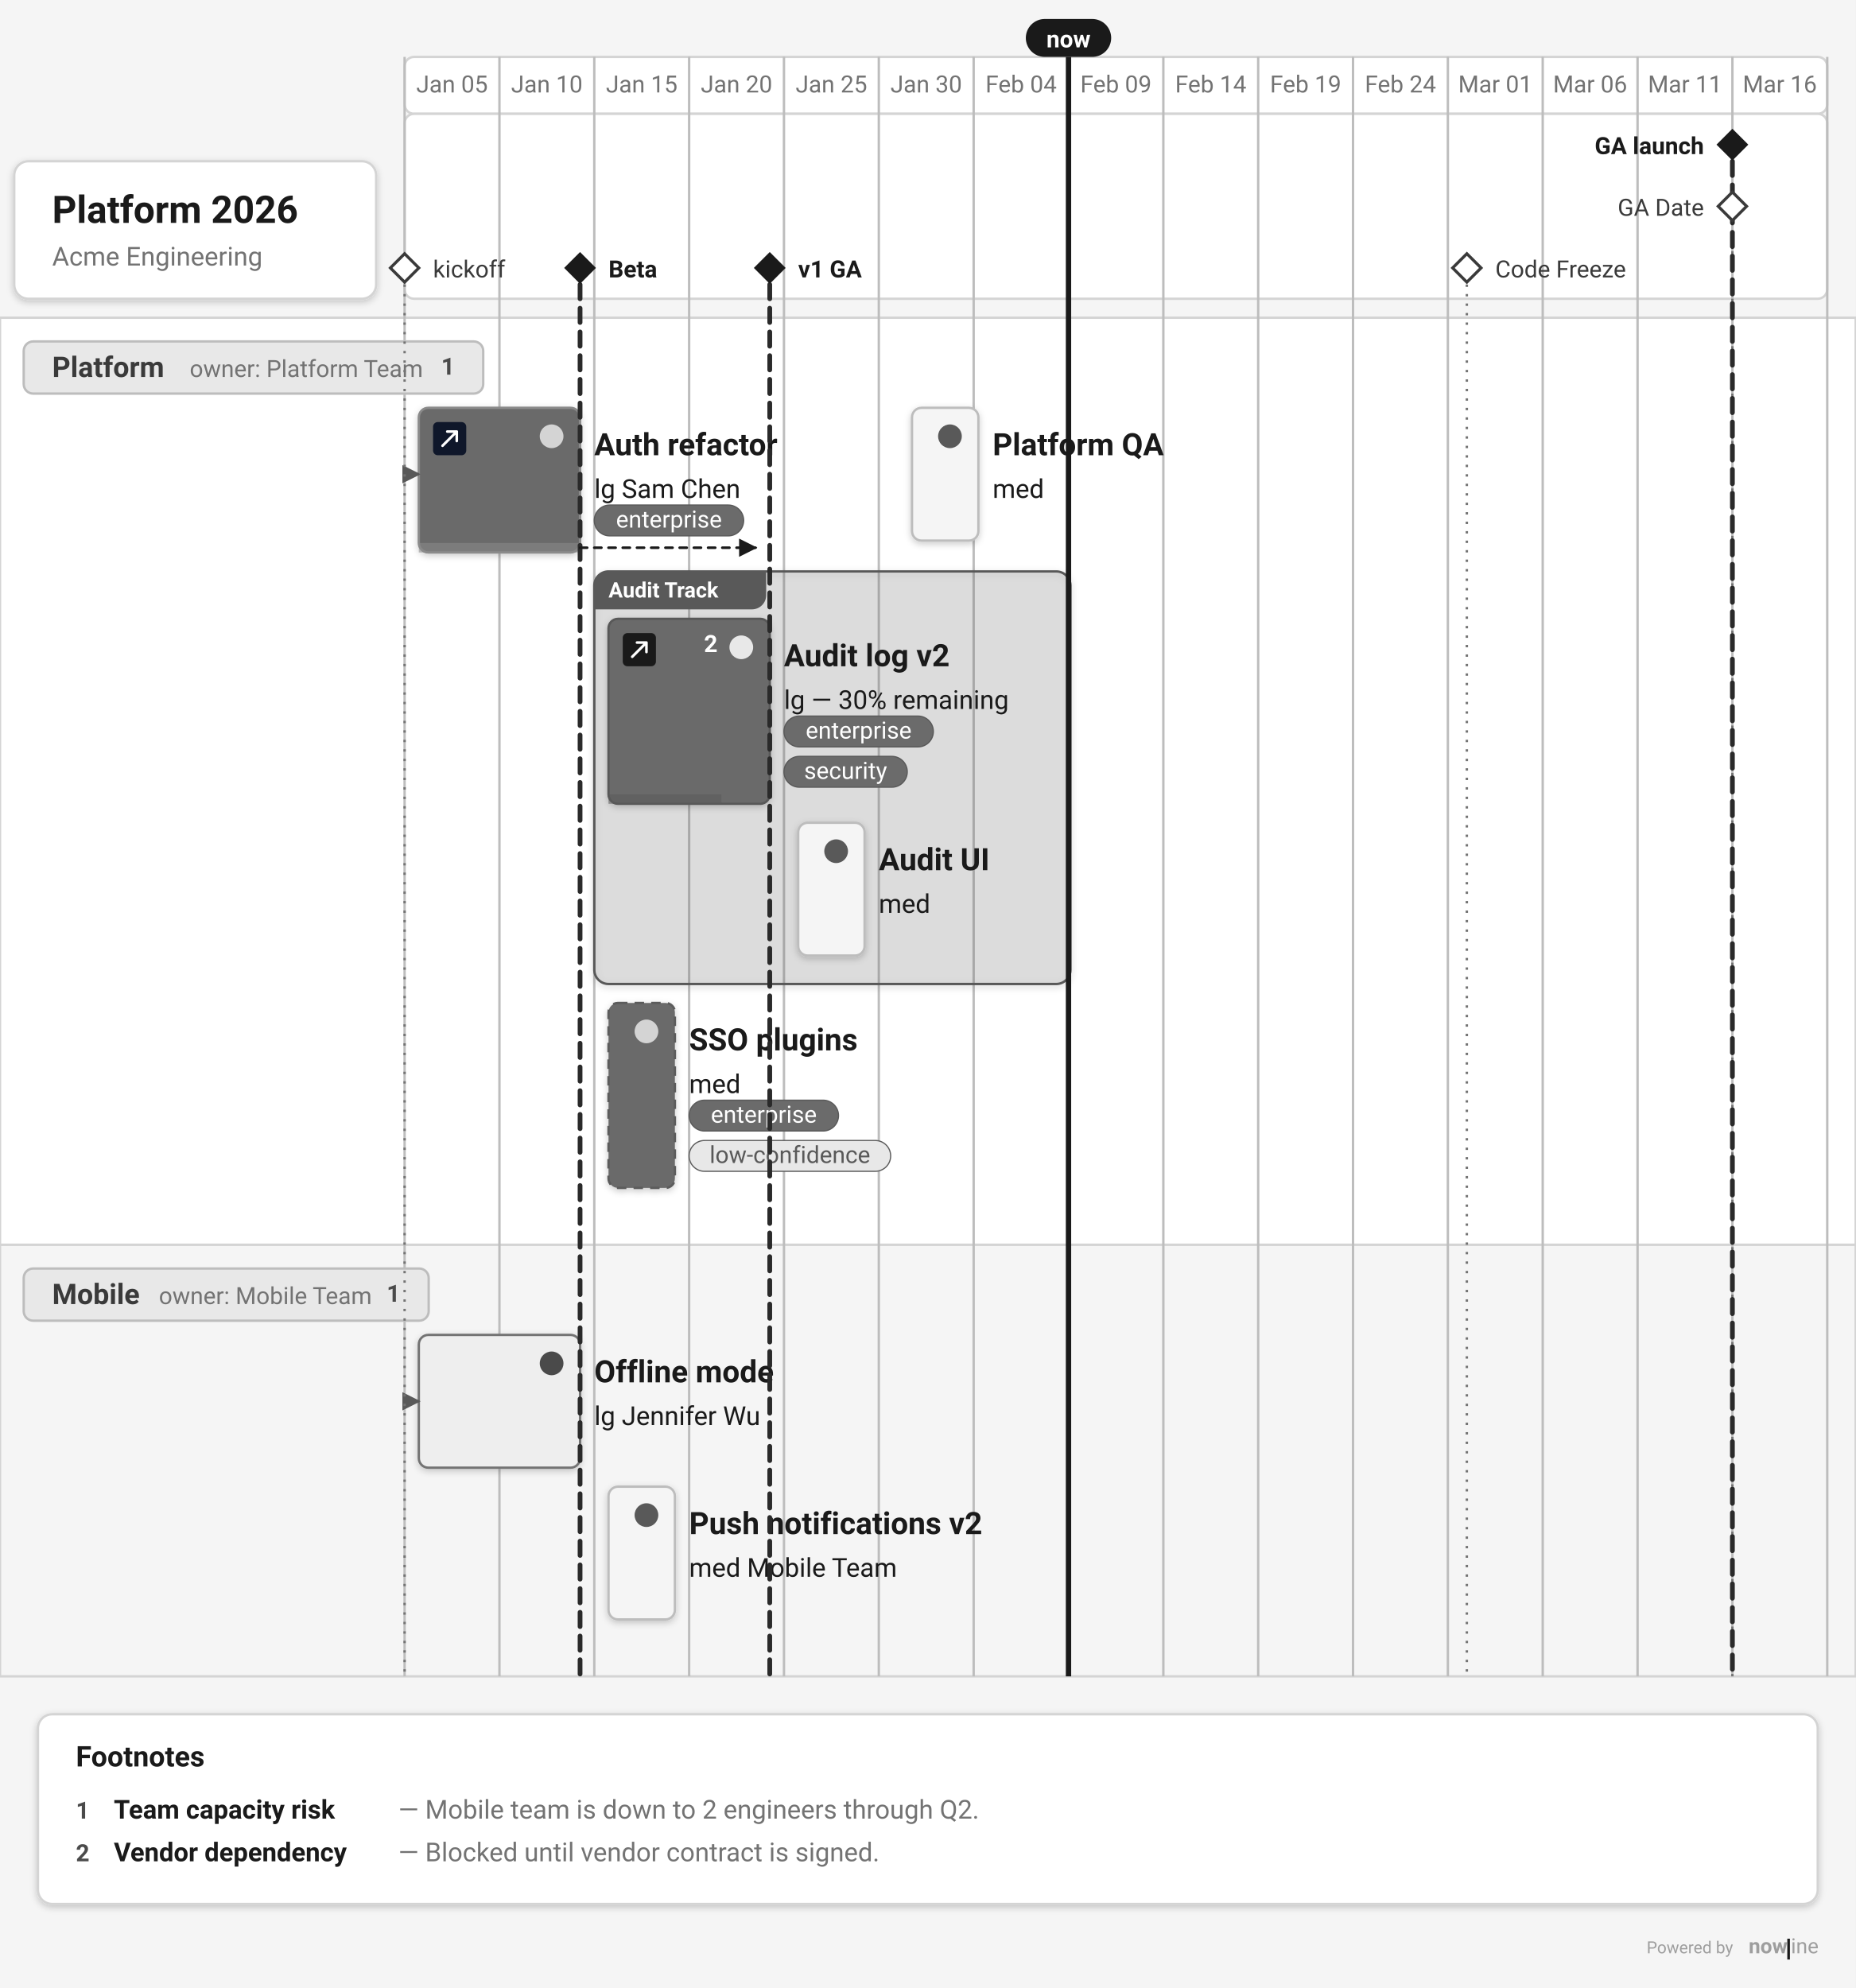
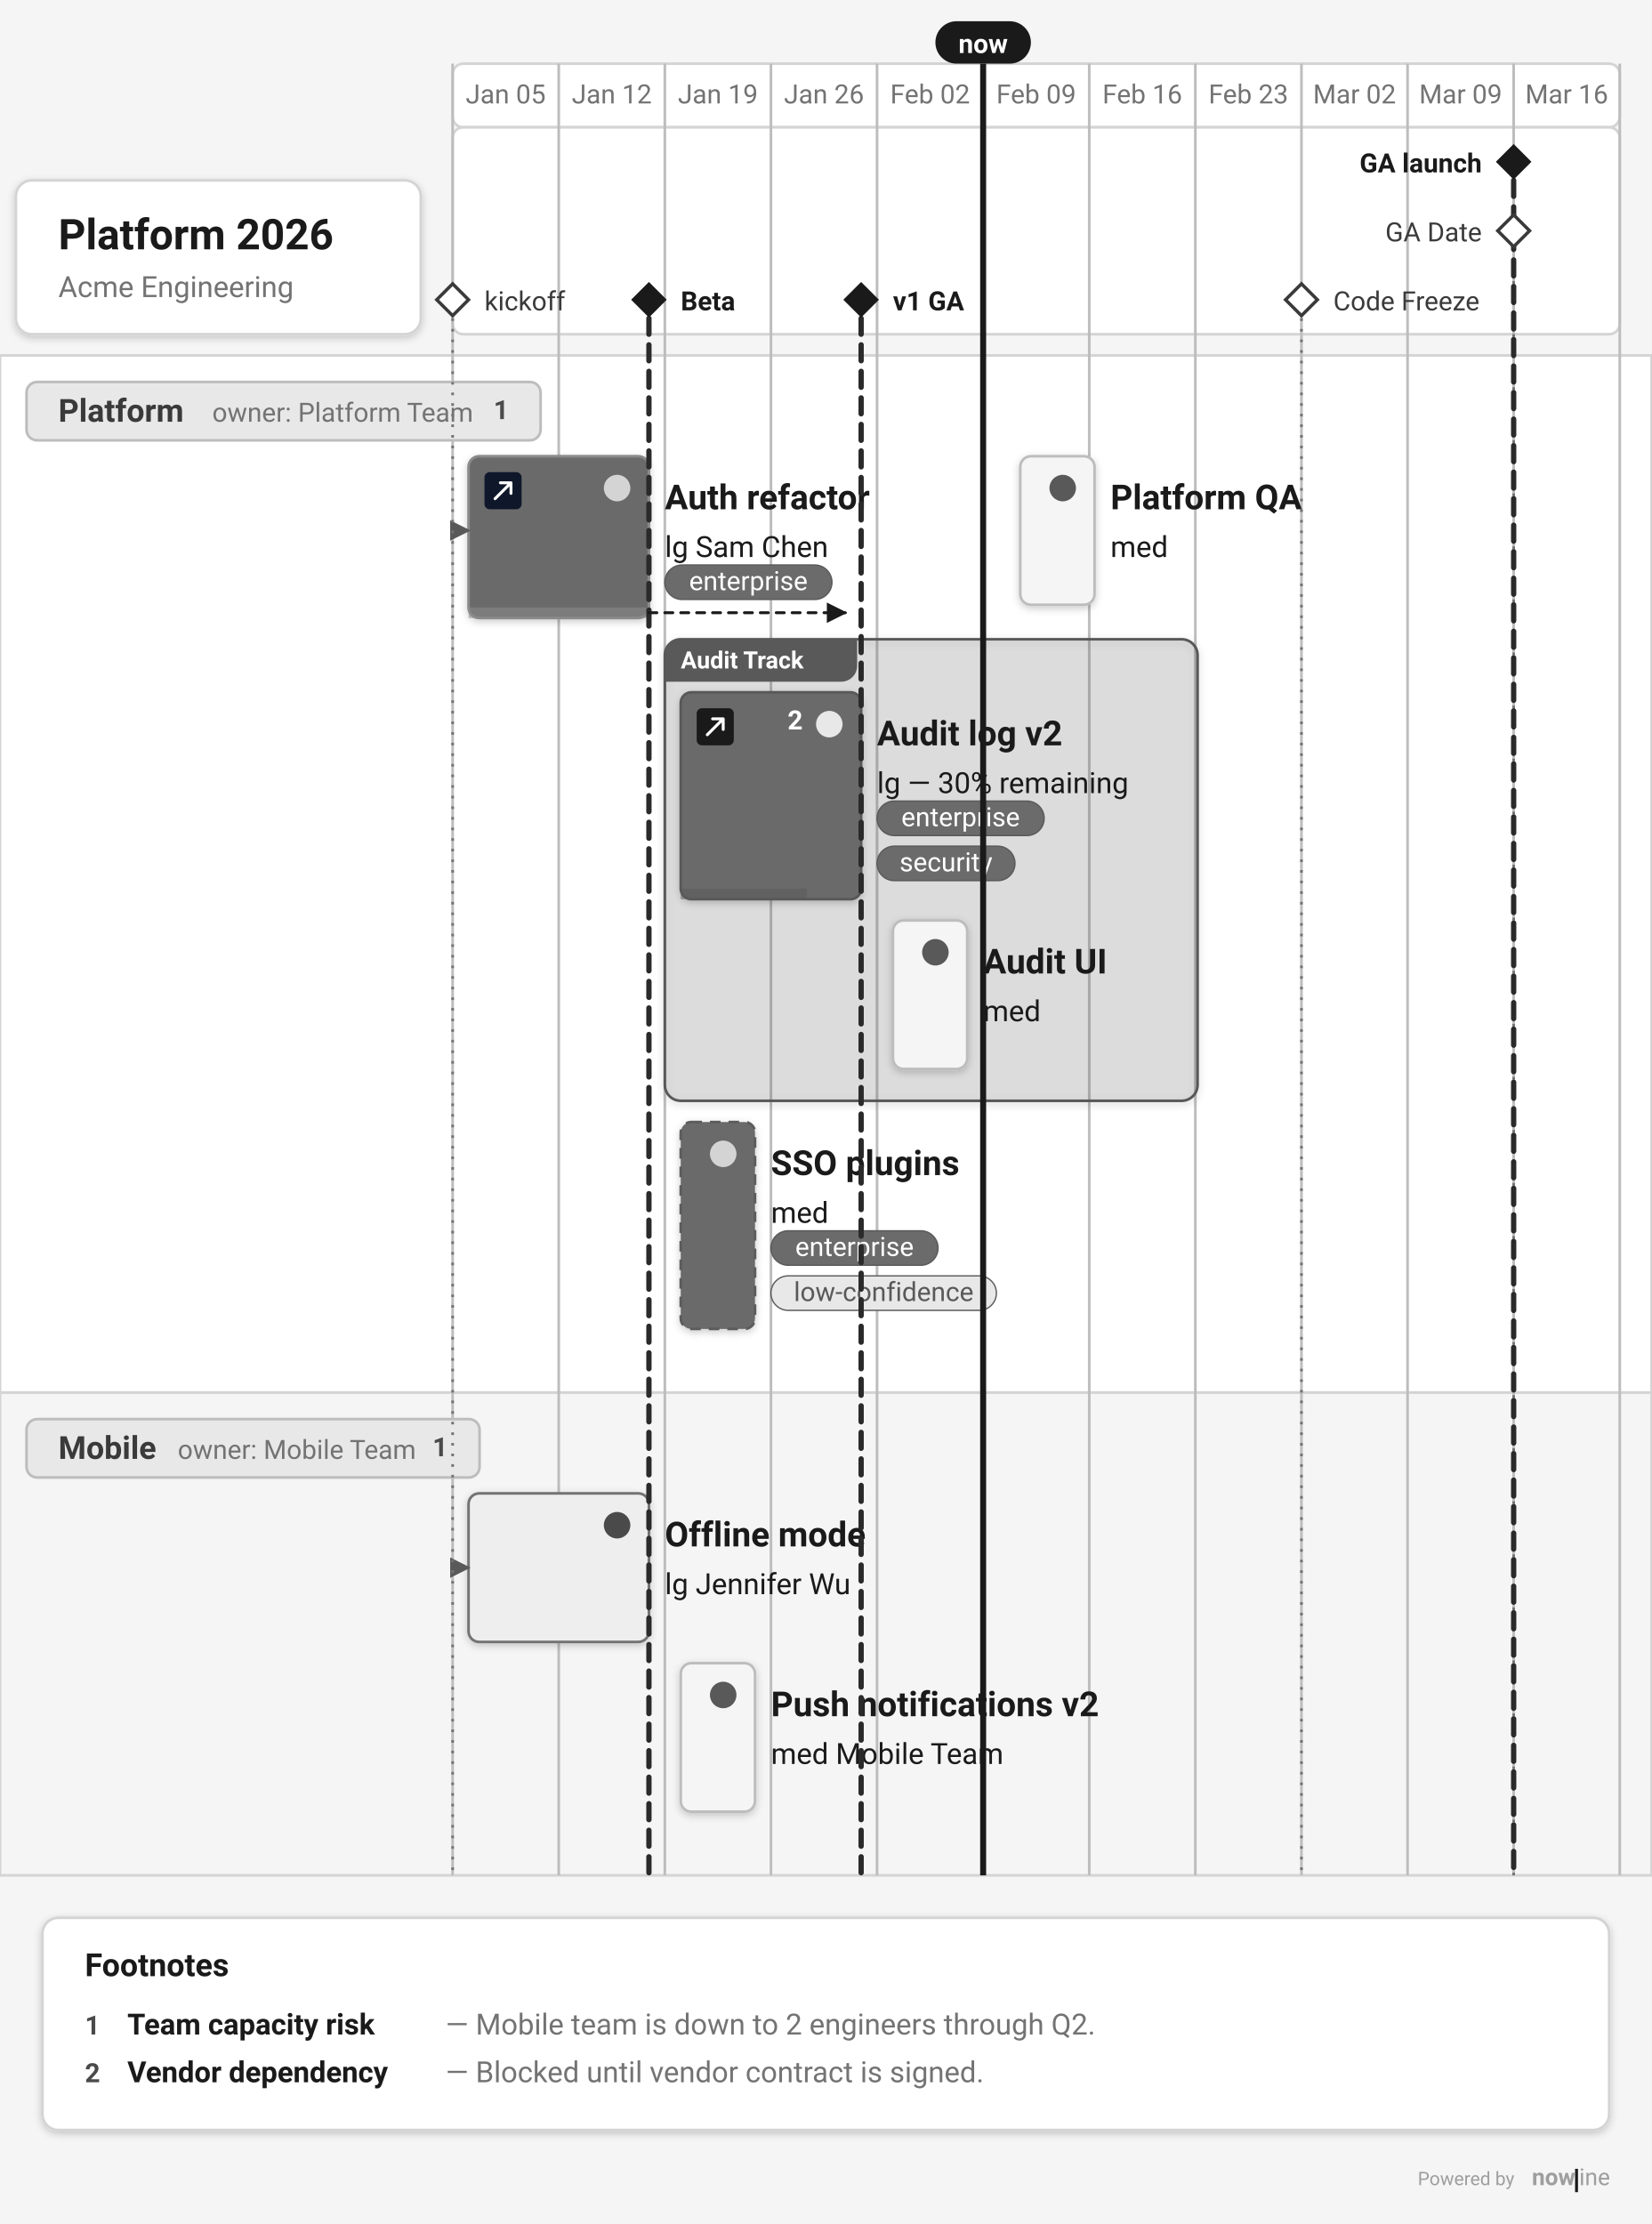
- <svg xmlns="http://www.w3.org/2000/svg" data-generator="nowline" data-theme="grayscale" height="838.44" viewBox="0 0 782.64 838.44" width="782.64">
+ <svg xmlns="http://www.w3.org/2000/svg" data-generator="nowline" data-theme="grayscale" height="838.44" viewBox="0 0 622.64 838.44" width="622.64">
  <defs>
    <filter height="200%" id="nl-0-root-shadow-subtle" width="200%" x="-50%" y="-50%">
      <feGaussianBlur in="SourceAlpha" stdDeviation="1.5" />
      <feOffset dx="0" dy="1" result="offsetblur" />
      <feComponentTransfer>
        <feFuncA type="linear" slope="0.2" />
      </feComponentTransfer>
      <feMerge>
        <feMergeNode />
        <feMergeNode in="SourceGraphic" />
      </feMerge>
    </filter>
    <filter height="200%" id="nl-0-root-shadow-soft" width="200%" x="-50%" y="-50%">
      <feGaussianBlur in="SourceAlpha" stdDeviation="5" />
      <feOffset dx="0" dy="3" result="offsetblur" />
      <feComponentTransfer>
        <feFuncA type="linear" slope="0.3" />
      </feComponentTransfer>
      <feMerge>
        <feMergeNode />
        <feMergeNode in="SourceGraphic" />
      </feMerge>
    </filter>
    <filter height="200%" id="nl-0-root-shadow-hard" width="200%" x="-50%" y="-50%">
      <feGaussianBlur in="SourceAlpha" stdDeviation="0" />
      <feOffset dx="2" dy="2" result="offsetblur" />
      <feComponentTransfer>
        <feFuncA type="linear" slope="0.45" />
      </feComponentTransfer>
      <feMerge>
        <feMergeNode />
        <feMergeNode in="SourceGraphic" />
      </feMerge>
    </filter>
    <marker id="nl-0-root-arrow" viewBox="0 0 10 10" refX="9" refY="5" markerWidth="7" markerHeight="7" orient="auto">
      <path d="M 0 0 L 10 5 L 0 10 z" fill="#595959" />
    </marker>
    <marker id="nl-0-root-arrow-light" viewBox="0 0 10 10" refX="9" refY="5" markerWidth="7" markerHeight="7" orient="auto">
      <path d="M 0 0 L 10 5 L 0 10 z" fill="#9e9e9e" />
    </marker>
    <marker id="nl-0-root-arrow-dark" viewBox="0 0 10 10" refX="9" refY="5" markerWidth="7" markerHeight="7" orient="auto">
      <path d="M 0 0 L 10 5 L 0 10 z" fill="#1a1a1a" />
    </marker>
  </defs>
-   <rect fill="#f5f5f5" height="838.44" width="782.64" x="0" y="0" />
+   <rect fill="#f5f5f5" height="838.44" width="622.64" x="0" y="0" />
  <g data-layer="timeline">
-     <rect fill="#ffffff" height="24" rx="4" ry="4" stroke="#d4d4d4" stroke-width="1" width="600" x="170.64" y="24" />
-     <rect fill="#ffffff" height="78" rx="4" ry="4" stroke="#d4d4d4" stroke-width="1" width="600" x="170.64" y="48" />
+     <rect fill="#ffffff" height="24" rx="4" ry="4" stroke="#d4d4d4" stroke-width="1" width="440" x="170.64" y="24" />
+     <rect fill="#ffffff" height="78" rx="4" ry="4" stroke="#d4d4d4" stroke-width="1" width="440" x="170.64" y="48" />
    <text fill="#737373" font-family="system-ui, -apple-system, &quot;Segoe UI&quot;, Roboto, sans-serif" font-size="10" text-anchor="middle" x="190.64" y="39">Jan 05</text>
-     <text fill="#737373" font-family="system-ui, -apple-system, &quot;Segoe UI&quot;, Roboto, sans-serif" font-size="10" text-anchor="middle" x="230.64" y="39">Jan 10</text>
-     <text fill="#737373" font-family="system-ui, -apple-system, &quot;Segoe UI&quot;, Roboto, sans-serif" font-size="10" text-anchor="middle" x="270.64" y="39">Jan 15</text>
-     <text fill="#737373" font-family="system-ui, -apple-system, &quot;Segoe UI&quot;, Roboto, sans-serif" font-size="10" text-anchor="middle" x="310.64" y="39">Jan 20</text>
-     <text fill="#737373" font-family="system-ui, -apple-system, &quot;Segoe UI&quot;, Roboto, sans-serif" font-size="10" text-anchor="middle" x="350.64" y="39">Jan 25</text>
-     <text fill="#737373" font-family="system-ui, -apple-system, &quot;Segoe UI&quot;, Roboto, sans-serif" font-size="10" text-anchor="middle" x="390.64" y="39">Jan 30</text>
-     <text fill="#737373" font-family="system-ui, -apple-system, &quot;Segoe UI&quot;, Roboto, sans-serif" font-size="10" text-anchor="middle" x="430.64" y="39">Feb 04</text>
-     <text fill="#737373" font-family="system-ui, -apple-system, &quot;Segoe UI&quot;, Roboto, sans-serif" font-size="10" text-anchor="middle" x="470.64" y="39">Feb 09</text>
-     <text fill="#737373" font-family="system-ui, -apple-system, &quot;Segoe UI&quot;, Roboto, sans-serif" font-size="10" text-anchor="middle" x="510.64" y="39">Feb 14</text>
-     <text fill="#737373" font-family="system-ui, -apple-system, &quot;Segoe UI&quot;, Roboto, sans-serif" font-size="10" text-anchor="middle" x="550.64" y="39">Feb 19</text>
-     <text fill="#737373" font-family="system-ui, -apple-system, &quot;Segoe UI&quot;, Roboto, sans-serif" font-size="10" text-anchor="middle" x="590.64" y="39">Feb 24</text>
-     <text fill="#737373" font-family="system-ui, -apple-system, &quot;Segoe UI&quot;, Roboto, sans-serif" font-size="10" text-anchor="middle" x="630.64" y="39">Mar 01</text>
-     <text fill="#737373" font-family="system-ui, -apple-system, &quot;Segoe UI&quot;, Roboto, sans-serif" font-size="10" text-anchor="middle" x="670.64" y="39">Mar 06</text>
-     <text fill="#737373" font-family="system-ui, -apple-system, &quot;Segoe UI&quot;, Roboto, sans-serif" font-size="10" text-anchor="middle" x="710.64" y="39">Mar 11</text>
-     <text fill="#737373" font-family="system-ui, -apple-system, &quot;Segoe UI&quot;, Roboto, sans-serif" font-size="10" text-anchor="middle" x="750.64" y="39">Mar 16</text>
+     <text fill="#737373" font-family="system-ui, -apple-system, &quot;Segoe UI&quot;, Roboto, sans-serif" font-size="10" text-anchor="middle" x="230.64" y="39">Jan 12</text>
+     <text fill="#737373" font-family="system-ui, -apple-system, &quot;Segoe UI&quot;, Roboto, sans-serif" font-size="10" text-anchor="middle" x="270.64" y="39">Jan 19</text>
+     <text fill="#737373" font-family="system-ui, -apple-system, &quot;Segoe UI&quot;, Roboto, sans-serif" font-size="10" text-anchor="middle" x="310.64" y="39">Jan 26</text>
+     <text fill="#737373" font-family="system-ui, -apple-system, &quot;Segoe UI&quot;, Roboto, sans-serif" font-size="10" text-anchor="middle" x="350.64" y="39">Feb 02</text>
+     <text fill="#737373" font-family="system-ui, -apple-system, &quot;Segoe UI&quot;, Roboto, sans-serif" font-size="10" text-anchor="middle" x="390.64" y="39">Feb 09</text>
+     <text fill="#737373" font-family="system-ui, -apple-system, &quot;Segoe UI&quot;, Roboto, sans-serif" font-size="10" text-anchor="middle" x="430.64" y="39">Feb 16</text>
+     <text fill="#737373" font-family="system-ui, -apple-system, &quot;Segoe UI&quot;, Roboto, sans-serif" font-size="10" text-anchor="middle" x="470.64" y="39">Feb 23</text>
+     <text fill="#737373" font-family="system-ui, -apple-system, &quot;Segoe UI&quot;, Roboto, sans-serif" font-size="10" text-anchor="middle" x="510.64" y="39">Mar 02</text>
+     <text fill="#737373" font-family="system-ui, -apple-system, &quot;Segoe UI&quot;, Roboto, sans-serif" font-size="10" text-anchor="middle" x="550.64" y="39">Mar 09</text>
+     <text fill="#737373" font-family="system-ui, -apple-system, &quot;Segoe UI&quot;, Roboto, sans-serif" font-size="10" text-anchor="middle" x="590.64" y="39">Mar 16</text>
  </g>
  <g data-id="platform" data-layer="swimlane-bg">
-     <rect fill="#ffffff" height="391" stroke="#d4d4d4" stroke-width="1" width="782.64" x="0" y="134" />
+     <rect fill="#ffffff" height="391" stroke="#d4d4d4" stroke-width="1" width="622.64" x="0" y="134" />
  </g>
  <g data-id="mobile" data-layer="swimlane-bg">
-     <rect fill="#f5f5f5" height="182" stroke="#d4d4d4" stroke-width="1" width="782.64" x="0" y="525" />
+     <rect fill="#f5f5f5" height="182" stroke="#d4d4d4" stroke-width="1" width="622.64" x="0" y="525" />
  </g>
  <g data-layer="grid">
    <line stroke="#bdbdbd" stroke-width="1" x1="170.64" x2="170.64" y1="24" y2="707" />
    <line stroke="#bdbdbd" stroke-width="1" x1="210.64" x2="210.64" y1="24" y2="707" />
    <line stroke="#bdbdbd" stroke-width="1" x1="250.64" x2="250.64" y1="24" y2="707" />
    <line stroke="#bdbdbd" stroke-width="1" x1="290.64" x2="290.64" y1="24" y2="707" />
    <line stroke="#bdbdbd" stroke-width="1" x1="330.64" x2="330.64" y1="24" y2="707" />
    <line stroke="#bdbdbd" stroke-width="1" x1="370.64" x2="370.64" y1="24" y2="707" />
    <line stroke="#bdbdbd" stroke-width="1" x1="410.64" x2="410.64" y1="24" y2="707" />
    <line stroke="#bdbdbd" stroke-width="1" x1="450.64" x2="450.64" y1="24" y2="707" />
    <line stroke="#bdbdbd" stroke-width="1" x1="490.64" x2="490.64" y1="24" y2="707" />
    <line stroke="#bdbdbd" stroke-width="1" x1="530.64" x2="530.64" y1="24" y2="707" />
    <line stroke="#bdbdbd" stroke-width="1" x1="570.64" x2="570.64" y1="24" y2="707" />
    <line stroke="#bdbdbd" stroke-width="1" x1="610.64" x2="610.64" y1="24" y2="707" />
-     <line stroke="#bdbdbd" stroke-width="1" x1="650.64" x2="650.64" y1="24" y2="707" />
-     <line stroke="#bdbdbd" stroke-width="1" x1="690.64" x2="690.64" y1="24" y2="707" />
-     <line stroke="#bdbdbd" stroke-width="1" x1="730.64" x2="730.64" y1="24" y2="707" />
-     <line stroke="#bdbdbd" stroke-width="1" x1="770.64" x2="770.64" y1="24" y2="707" />
  </g>
  <g data-id="platform" data-layer="swimlane">
    <rect fill="#e8e8e8" height="22" rx="4" ry="4" stroke="#bdbdbd" stroke-width="1" width="193.8" x="10" y="144" />
    <text fill="#3a3a3a" font-family="system-ui, -apple-system, &quot;Segoe UI&quot;, Roboto, sans-serif" font-size="12" font-weight="600" x="22" y="159">Platform</text>
    <text fill="#737373" font-family="system-ui, -apple-system, &quot;Segoe UI&quot;, Roboto, sans-serif" font-size="10" x="80" y="159">owner: Platform Team</text>
    <text fill="#4a4a4a" font-family="system-ui, -apple-system, &quot;Segoe UI&quot;, Roboto, sans-serif" font-size="10" font-weight="700" text-anchor="end" x="191.8" y="158">1</text>
    <g data-id="auth-refactor" data-layer="item">
      <rect fill="#6b6b6b" filter="url(#nl-0-root-shadow-subtle)" height="61" rx="4" ry="4" stroke="#8a8a8a" stroke-width="1" width="68" x="176.64" y="172" />
      <rect fill="#8a8a8a" height="4" opacity="0.55" width="68" x="176.64" y="229" />
      <circle cx="232.64" cy="184" fill="#d4d4d4" r="5" />
      <text fill="#1a1a1a" font-family="system-ui, -apple-system, &quot;Segoe UI&quot;, Roboto, sans-serif" font-size="13" font-weight="600" x="250.64" y="192">Auth refactor</text>
      <text fill="#1a1a1a" font-family="system-ui, -apple-system, &quot;Segoe UI&quot;, Roboto, sans-serif" font-size="11" x="250.64" y="210">lg Sam Chen</text>
      <a href="https://github.com/acme/auth/issues/123" rel="noopener" target="_blank">
        <rect fill="#0f172a" height="14" rx="2" ry="2" width="14" x="182.64" y="178" />
        <path d="M186.64 188 L192.64 182 M188.64 182 H192.64 V186" fill="none" stroke="#ffffff" stroke-linecap="round" stroke-linejoin="round" stroke-width="1.1" />
      </a>
      <rect fill="#6b6b6b" height="13" rx="6.5" ry="6.5" stroke="#595959" stroke-width="0.5" width="63" x="250.64" y="213" />
      <text fill="#ffffff" font-family="system-ui, -apple-system, &quot;Segoe UI&quot;, Roboto, sans-serif" font-size="10" font-style="normal" font-weight="400" text-anchor="middle" x="282.14" y="222.5">enterprise</text>
    </g>
    <g data-layer="parallel">
      <g data-id="audit-track" data-layer="group">
        <rect fill="#5c5c5c" fill-opacity="0.18" filter="url(#nl-0-root-shadow-subtle)" height="174" rx="6" ry="6" stroke="#595959" stroke-width="1" width="200.84" x="250.64" y="241" />
        <path d="M256.64 241H323.14V251A6 6 0 0 1 317.14 257H250.64V247A6 6 0 0 1 256.64 241Z" fill="#595959" />
        <text fill="#ffffff" font-family="system-ui, -apple-system, &quot;Segoe UI&quot;, Roboto, sans-serif" font-size="9" font-weight="600" x="256.64" y="252">Audit Track</text>
        <g data-id="audit-log" data-layer="item">
          <rect fill="#6b6b6b" filter="url(#nl-0-root-shadow-subtle)" height="78" rx="4" ry="4" stroke="#595959" stroke-width="1" width="68" x="256.64" y="261" />
          <rect fill="#595959" height="4" opacity="0.55" width="47.6" x="256.64" y="335" />
          <circle cx="312.64" cy="273" fill="#e8e8e8" r="5" />
          <text fill="#1a1a1a" font-family="system-ui, -apple-system, &quot;Segoe UI&quot;, Roboto, sans-serif" font-size="13" font-weight="600" x="330.64" y="281">Audit log v2</text>
          <text fill="#1a1a1a" font-family="system-ui, -apple-system, &quot;Segoe UI&quot;, Roboto, sans-serif" font-size="11" x="330.64" y="299">lg — 30% remaining</text>
          <text fill="#ffffff" font-family="system-ui, -apple-system, &quot;Segoe UI&quot;, Roboto, sans-serif" font-size="10" font-weight="700" text-anchor="end" x="302.64" y="275">2</text>
          <a href="https://wiki.acme.com/audit" rel="noopener" target="_blank">
            <rect fill="#1a1a1a" height="14" rx="2" ry="2" width="14" x="262.64" y="267" />
            <path d="M266.64 277 L272.64 271 M268.64 271 H272.64 V275" fill="none" stroke="#ffffff" stroke-linecap="round" stroke-linejoin="round" stroke-width="1.1" />
          </a>
          <rect fill="#6b6b6b" height="13" rx="6.5" ry="6.5" stroke="#595959" stroke-width="0.5" width="63" x="330.64" y="302" />
          <text fill="#ffffff" font-family="system-ui, -apple-system, &quot;Segoe UI&quot;, Roboto, sans-serif" font-size="10" font-style="normal" font-weight="400" text-anchor="middle" x="362.14" y="311.5">enterprise</text>
          <rect fill="#6b6b6b" height="13" rx="6.5" ry="6.5" stroke="#595959" stroke-width="0.5" width="52" x="330.64" y="319" />
          <text fill="#ffffff" font-family="system-ui, -apple-system, &quot;Segoe UI&quot;, Roboto, sans-serif" font-size="10" font-style="normal" font-weight="400" text-anchor="middle" x="356.64" y="328.5">security</text>
        </g>
        <g data-id="audit-ui" data-layer="item">
          <rect fill="#f5f5f5" filter="url(#nl-0-root-shadow-subtle)" height="56" rx="4" ry="4" stroke="#bdbdbd" stroke-width="1" width="28" x="336.64" y="347" />
          <circle cx="352.64" cy="359" fill="#595959" r="5" />
          <text fill="#1a1a1a" font-family="system-ui, -apple-system, &quot;Segoe UI&quot;, Roboto, sans-serif" font-size="13" font-weight="600" x="370.64" y="367">Audit UI</text>
          <text fill="#1a1a1a" font-family="system-ui, -apple-system, &quot;Segoe UI&quot;, Roboto, sans-serif" font-size="11" x="370.64" y="385">med</text>
        </g>
      </g>
      <g data-id="sso" data-layer="item">
        <rect fill="#6b6b6b" filter="url(#nl-0-root-shadow-subtle)" height="78" rx="4" ry="4" stroke="#5c5c5c" stroke-dasharray="4 3" stroke-width="1" width="28" x="256.64" y="423" />
        <circle cx="272.64" cy="435" fill="#d4d4d4" r="5" />
        <text fill="#1a1a1a" font-family="system-ui, -apple-system, &quot;Segoe UI&quot;, Roboto, sans-serif" font-size="13" font-weight="600" x="290.64" y="443">SSO plugins</text>
        <text fill="#1a1a1a" font-family="system-ui, -apple-system, &quot;Segoe UI&quot;, Roboto, sans-serif" font-size="11" x="290.64" y="461">med</text>
        <rect fill="#6b6b6b" height="13" rx="6.5" ry="6.5" stroke="#595959" stroke-width="0.5" width="63" x="290.64" y="464" />
        <text fill="#ffffff" font-family="system-ui, -apple-system, &quot;Segoe UI&quot;, Roboto, sans-serif" font-size="10" font-style="normal" font-weight="400" text-anchor="middle" x="322.14" y="473.5">enterprise</text>
        <rect fill="#e8e8e8" height="13" rx="6.5" ry="6.5" stroke="#5c5c5c" stroke-width="0.5" width="85" x="290.64" y="481" />
        <text fill="#595959" font-family="system-ui, -apple-system, &quot;Segoe UI&quot;, Roboto, sans-serif" font-size="10" font-style="normal" font-weight="400" text-anchor="middle" x="333.14" y="490.5">low-confidence</text>
      </g>
    </g>
    <g data-id="platform-qa" data-layer="item">
      <rect fill="#f5f5f5" filter="url(#nl-0-root-shadow-subtle)" height="56" rx="4" ry="4" stroke="#bdbdbd" stroke-width="1" width="28" x="384.64" y="172" />
      <circle cx="400.64" cy="184" fill="#595959" r="5" />
      <text fill="#1a1a1a" font-family="system-ui, -apple-system, &quot;Segoe UI&quot;, Roboto, sans-serif" font-size="13" font-weight="600" x="418.64" y="192">Platform QA</text>
      <text fill="#1a1a1a" font-family="system-ui, -apple-system, &quot;Segoe UI&quot;, Roboto, sans-serif" font-size="11" x="418.64" y="210">med</text>
    </g>
  </g>
  <g data-id="mobile" data-layer="swimlane">
    <rect fill="#e8e8e8" height="22" rx="4" ry="4" stroke="#bdbdbd" stroke-width="1" width="170.8" x="10" y="535" />
    <text fill="#3a3a3a" font-family="system-ui, -apple-system, &quot;Segoe UI&quot;, Roboto, sans-serif" font-size="12" font-weight="600" x="22" y="550">Mobile</text>
    <text fill="#737373" font-family="system-ui, -apple-system, &quot;Segoe UI&quot;, Roboto, sans-serif" font-size="10" x="67" y="550">owner: Mobile Team</text>
    <text fill="#4a4a4a" font-family="system-ui, -apple-system, &quot;Segoe UI&quot;, Roboto, sans-serif" font-size="10" font-weight="700" text-anchor="end" x="168.8" y="549">1</text>
    <g data-id="offline" data-layer="item">
      <rect fill="#eeeeee" filter="url(#nl-0-root-shadow-subtle)" height="56" rx="4" ry="4" stroke="#737373" stroke-width="1" width="68" x="176.64" y="563" />
      <circle cx="232.64" cy="575" fill="#4a4a4a" r="5" />
      <text fill="#1a1a1a" font-family="system-ui, -apple-system, &quot;Segoe UI&quot;, Roboto, sans-serif" font-size="13" font-weight="600" x="250.64" y="583">Offline mode</text>
      <text fill="#1a1a1a" font-family="system-ui, -apple-system, &quot;Segoe UI&quot;, Roboto, sans-serif" font-size="11" x="250.64" y="601">lg Jennifer Wu</text>
    </g>
    <g data-id="push-v2" data-layer="item">
      <rect fill="#f5f5f5" filter="url(#nl-0-root-shadow-subtle)" height="56" rx="4" ry="4" stroke="#bdbdbd" stroke-width="1" width="28" x="256.64" y="627" />
      <circle cx="272.64" cy="639" fill="#595959" r="5" />
      <text fill="#1a1a1a" font-family="system-ui, -apple-system, &quot;Segoe UI&quot;, Roboto, sans-serif" font-size="13" font-weight="600" x="290.64" y="647">Push notifications v2</text>
      <text fill="#1a1a1a" font-family="system-ui, -apple-system, &quot;Segoe UI&quot;, Roboto, sans-serif" font-size="11" x="290.64" y="665">med Mobile Team</text>
    </g>
  </g>
  <path d="M170.64 200 L176.64 200" fill="none" marker-end="url(#nl-0-root-arrow)" stroke="#595959" stroke-linejoin="round" stroke-width="1.1" />
  <path d="M170.64 591 L176.64 591" fill="none" marker-end="url(#nl-0-root-arrow)" stroke="#595959" stroke-linejoin="round" stroke-width="1.1" />
  <line stroke="#737373" stroke-dasharray="1 3" stroke-width="1" x1="170.64" x2="170.64" y1="120" y2="707" />
-   <line stroke="#737373" stroke-dasharray="1 3" stroke-width="1" x1="618.64" x2="618.64" y1="120" y2="707" />
-   <line stroke="#737373" stroke-dasharray="1 3" stroke-width="1" x1="730.64" x2="730.64" y1="94" y2="707" />
+   <line stroke="#737373" stroke-dasharray="1 3" stroke-width="1" x1="490.64" x2="490.64" y1="120" y2="707" />
+   <line stroke="#737373" stroke-dasharray="1 3" stroke-width="1" x1="570.64" x2="570.64" y1="94" y2="707" />
  <line stroke="#2a2a2a" stroke-dasharray="6 4" stroke-linecap="round" stroke-width="2" x1="244.64" x2="244.64" y1="120" y2="707" />
  <line stroke="#2a2a2a" stroke-dasharray="6 4" stroke-linecap="round" stroke-width="2" x1="324.64" x2="324.64" y1="120" y2="707" />
  <path d="M244.64 231 H318.64" fill="none" marker-end="url(#nl-0-root-arrow-dark)" stroke="#1a1a1a" stroke-dasharray="3 3" stroke-linecap="round" stroke-width="1.1" />
-   <line stroke="#2a2a2a" stroke-dasharray="6 4" stroke-linecap="round" stroke-width="2" x1="730.64" x2="730.64" y1="68" y2="707" />
+   <line stroke="#2a2a2a" stroke-dasharray="6 4" stroke-linecap="round" stroke-width="2" x1="570.64" x2="570.64" y1="68" y2="707" />
  <g data-id="kickoff" data-layer="anchor">
    <path d="M170.64 107 L176.64 113 L170.64 119 L164.64 113 Z" fill="#ffffff" stroke="#3a3a3a" stroke-width="1.25" />
    <text fill="#3a3a3a" font-family="system-ui, -apple-system, &quot;Segoe UI&quot;, Roboto, sans-serif" font-size="10" x="182.64" y="117">kickoff</text>
  </g>
  <g data-id="code-freeze" data-layer="anchor">
-     <path d="M618.64 107 L624.64 113 L618.64 119 L612.64 113 Z" fill="#ffffff" stroke="#3a3a3a" stroke-width="1.25" />
-     <text fill="#3a3a3a" font-family="system-ui, -apple-system, &quot;Segoe UI&quot;, Roboto, sans-serif" font-size="10" x="630.64" y="117">Code Freeze</text>
+     <path d="M490.64 107 L496.64 113 L490.64 119 L484.64 113 Z" fill="#ffffff" stroke="#3a3a3a" stroke-width="1.25" />
+     <text fill="#3a3a3a" font-family="system-ui, -apple-system, &quot;Segoe UI&quot;, Roboto, sans-serif" font-size="10" x="502.64" y="117">Code Freeze</text>
  </g>
  <g data-id="ga-date" data-layer="anchor">
-     <path d="M730.64 81 L736.64 87 L730.64 93 L724.64 87 Z" fill="#ffffff" stroke="#3a3a3a" stroke-width="1.25" />
-     <text fill="#3a3a3a" font-family="system-ui, -apple-system, &quot;Segoe UI&quot;, Roboto, sans-serif" font-size="10" text-anchor="end" x="718.64" y="91">GA Date</text>
+     <path d="M570.64 81 L576.64 87 L570.64 93 L564.64 87 Z" fill="#ffffff" stroke="#3a3a3a" stroke-width="1.25" />
+     <text fill="#3a3a3a" font-family="system-ui, -apple-system, &quot;Segoe UI&quot;, Roboto, sans-serif" font-size="10" text-anchor="end" x="558.64" y="91">GA Date</text>
  </g>
  <g data-id="beta" data-layer="milestone">
    <path d="M244.64 107 L250.64 113 L244.64 119 L238.64 113 Z" fill="#1a1a1a" stroke="#1a1a1a" stroke-width="1" />
    <text fill="#1a1a1a" font-family="system-ui, -apple-system, &quot;Segoe UI&quot;, Roboto, sans-serif" font-size="10" font-weight="600" x="256.64" y="117">Beta</text>
  </g>
  <g data-id="v1-ga" data-layer="milestone">
    <path d="M324.64 107 L330.64 113 L324.64 119 L318.64 113 Z" fill="#1a1a1a" stroke="#1a1a1a" stroke-width="1" />
    <text fill="#1a1a1a" font-family="system-ui, -apple-system, &quot;Segoe UI&quot;, Roboto, sans-serif" font-size="10" font-weight="600" x="336.64" y="117">v1 GA</text>
  </g>
  <g data-id="ga-launch" data-layer="milestone">
-     <path d="M730.64 55 L736.64 61 L730.64 67 L724.64 61 Z" fill="#1a1a1a" stroke="#1a1a1a" stroke-width="1" />
-     <text fill="#1a1a1a" font-family="system-ui, -apple-system, &quot;Segoe UI&quot;, Roboto, sans-serif" font-size="10" font-weight="600" text-anchor="end" x="718.64" y="65">GA launch</text>
+     <path d="M570.64 55 L576.64 61 L570.64 67 L564.64 61 Z" fill="#1a1a1a" stroke="#1a1a1a" stroke-width="1" />
+     <text fill="#1a1a1a" font-family="system-ui, -apple-system, &quot;Segoe UI&quot;, Roboto, sans-serif" font-size="10" font-weight="600" text-anchor="end" x="558.64" y="65">GA launch</text>
  </g>
  <g data-layer="nowline">
-     <line stroke="#1a1a1a" stroke-width="2.25" x1="450.64" x2="450.64" y1="24" y2="707" />
-     <rect fill="#1a1a1a" height="16" rx="8" ry="8" width="36" x="432.64" y="8" />
-     <text fill="#ffffff" font-family="system-ui, -apple-system, &quot;Segoe UI&quot;, Roboto, sans-serif" font-size="10" font-weight="700" text-anchor="middle" x="450.64" y="20">now</text>
+     <line stroke="#1a1a1a" stroke-width="2.25" x1="370.64" x2="370.64" y1="24" y2="707" />
+     <rect fill="#1a1a1a" height="16" rx="8" ry="8" width="36" x="352.64" y="8" />
+     <text fill="#ffffff" font-family="system-ui, -apple-system, &quot;Segoe UI&quot;, Roboto, sans-serif" font-size="10" font-weight="700" text-anchor="middle" x="370.64" y="20">now</text>
  </g>
  <g data-layer="footnotes">
-     <rect fill="#ffffff" filter="url(#nl-0-root-shadow-subtle)" height="80" rx="6" ry="6" stroke="#d4d4d4" stroke-width="1" width="750.64" x="16" y="723" />
+     <rect fill="#ffffff" filter="url(#nl-0-root-shadow-subtle)" height="80" rx="6" ry="6" stroke="#d4d4d4" stroke-width="1" width="590.64" x="16" y="723" />
    <text fill="#1a1a1a" font-family="system-ui, -apple-system, &quot;Segoe UI&quot;, Roboto, sans-serif" font-size="12" font-weight="700" x="32" y="745">Footnotes</text>
    <text fill="#4a4a4a" font-family="system-ui, -apple-system, &quot;Segoe UI&quot;, Roboto, sans-serif" font-size="10" font-weight="700" x="32" y="767">1</text>
    <text fill="#1a1a1a" font-family="system-ui, -apple-system, &quot;Segoe UI&quot;, Roboto, sans-serif" font-size="11" font-weight="600" x="48" y="767">Team capacity risk</text>
    <text fill="#737373" font-family="system-ui, -apple-system, &quot;Segoe UI&quot;, Roboto, sans-serif" font-size="11" x="168" y="767">— Mobile team is down to 2 engineers through Q2.</text>
    <text fill="#4a4a4a" font-family="system-ui, -apple-system, &quot;Segoe UI&quot;, Roboto, sans-serif" font-size="10" font-weight="700" x="32" y="785">2</text>
    <text fill="#1a1a1a" font-family="system-ui, -apple-system, &quot;Segoe UI&quot;, Roboto, sans-serif" font-size="11" font-weight="600" x="48" y="785">Vendor dependency</text>
    <text fill="#737373" font-family="system-ui, -apple-system, &quot;Segoe UI&quot;, Roboto, sans-serif" font-size="11" x="168" y="785">— Blocked until vendor contract is signed.</text>
  </g>
  <g data-id="nl-0-root-header" data-layer="header">
    <rect fill="#ffffff" filter="url(#nl-0-root-shadow-subtle)" height="58" rx="6" ry="6" stroke="#d4d4d4" stroke-width="1" width="152.64" x="6" y="68" />
    <text fill="#1a1a1a" font-family="system-ui, -apple-system, &quot;Segoe UI&quot;, Roboto, sans-serif" font-size="16" font-weight="600" x="22" y="94">Platform 2026</text>
    <text fill="#737373" font-family="system-ui, -apple-system, &quot;Segoe UI&quot;, Roboto, sans-serif" font-size="11" x="22" y="112">Acme Engineering</text>
  </g>
  <a aria-label="Powered by nowline" href="https://nowline.io" rel="noopener" target="_blank">
    <g data-layer="attribution">
-       <g transform="translate(694.48 815) scale(0.22)">
+       <g transform="translate(534.48 815) scale(0.22)">
        <text fill="#9e9e9e" font-family="system-ui, -apple-system, &quot;Segoe UI&quot;, Roboto, sans-serif" font-size="32" font-weight="400" x="0" y="40">Powered by</text>
        <text fill="#9e9e9e" font-family="system-ui, -apple-system, &quot;Segoe UI&quot;, Roboto, sans-serif" font-size="40" font-weight="700" x="195.6" y="40">now</text>
        <rect fill="#1a1a1a" height="40" width="5" x="269.6" y="12" />
        <text fill="#9e9e9e" font-family="system-ui, -apple-system, &quot;Segoe UI&quot;, Roboto, sans-serif" font-size="40" font-weight="400" x="276.6" y="40">ine</text>
      </g>
    </g>
  </a>
</svg>
